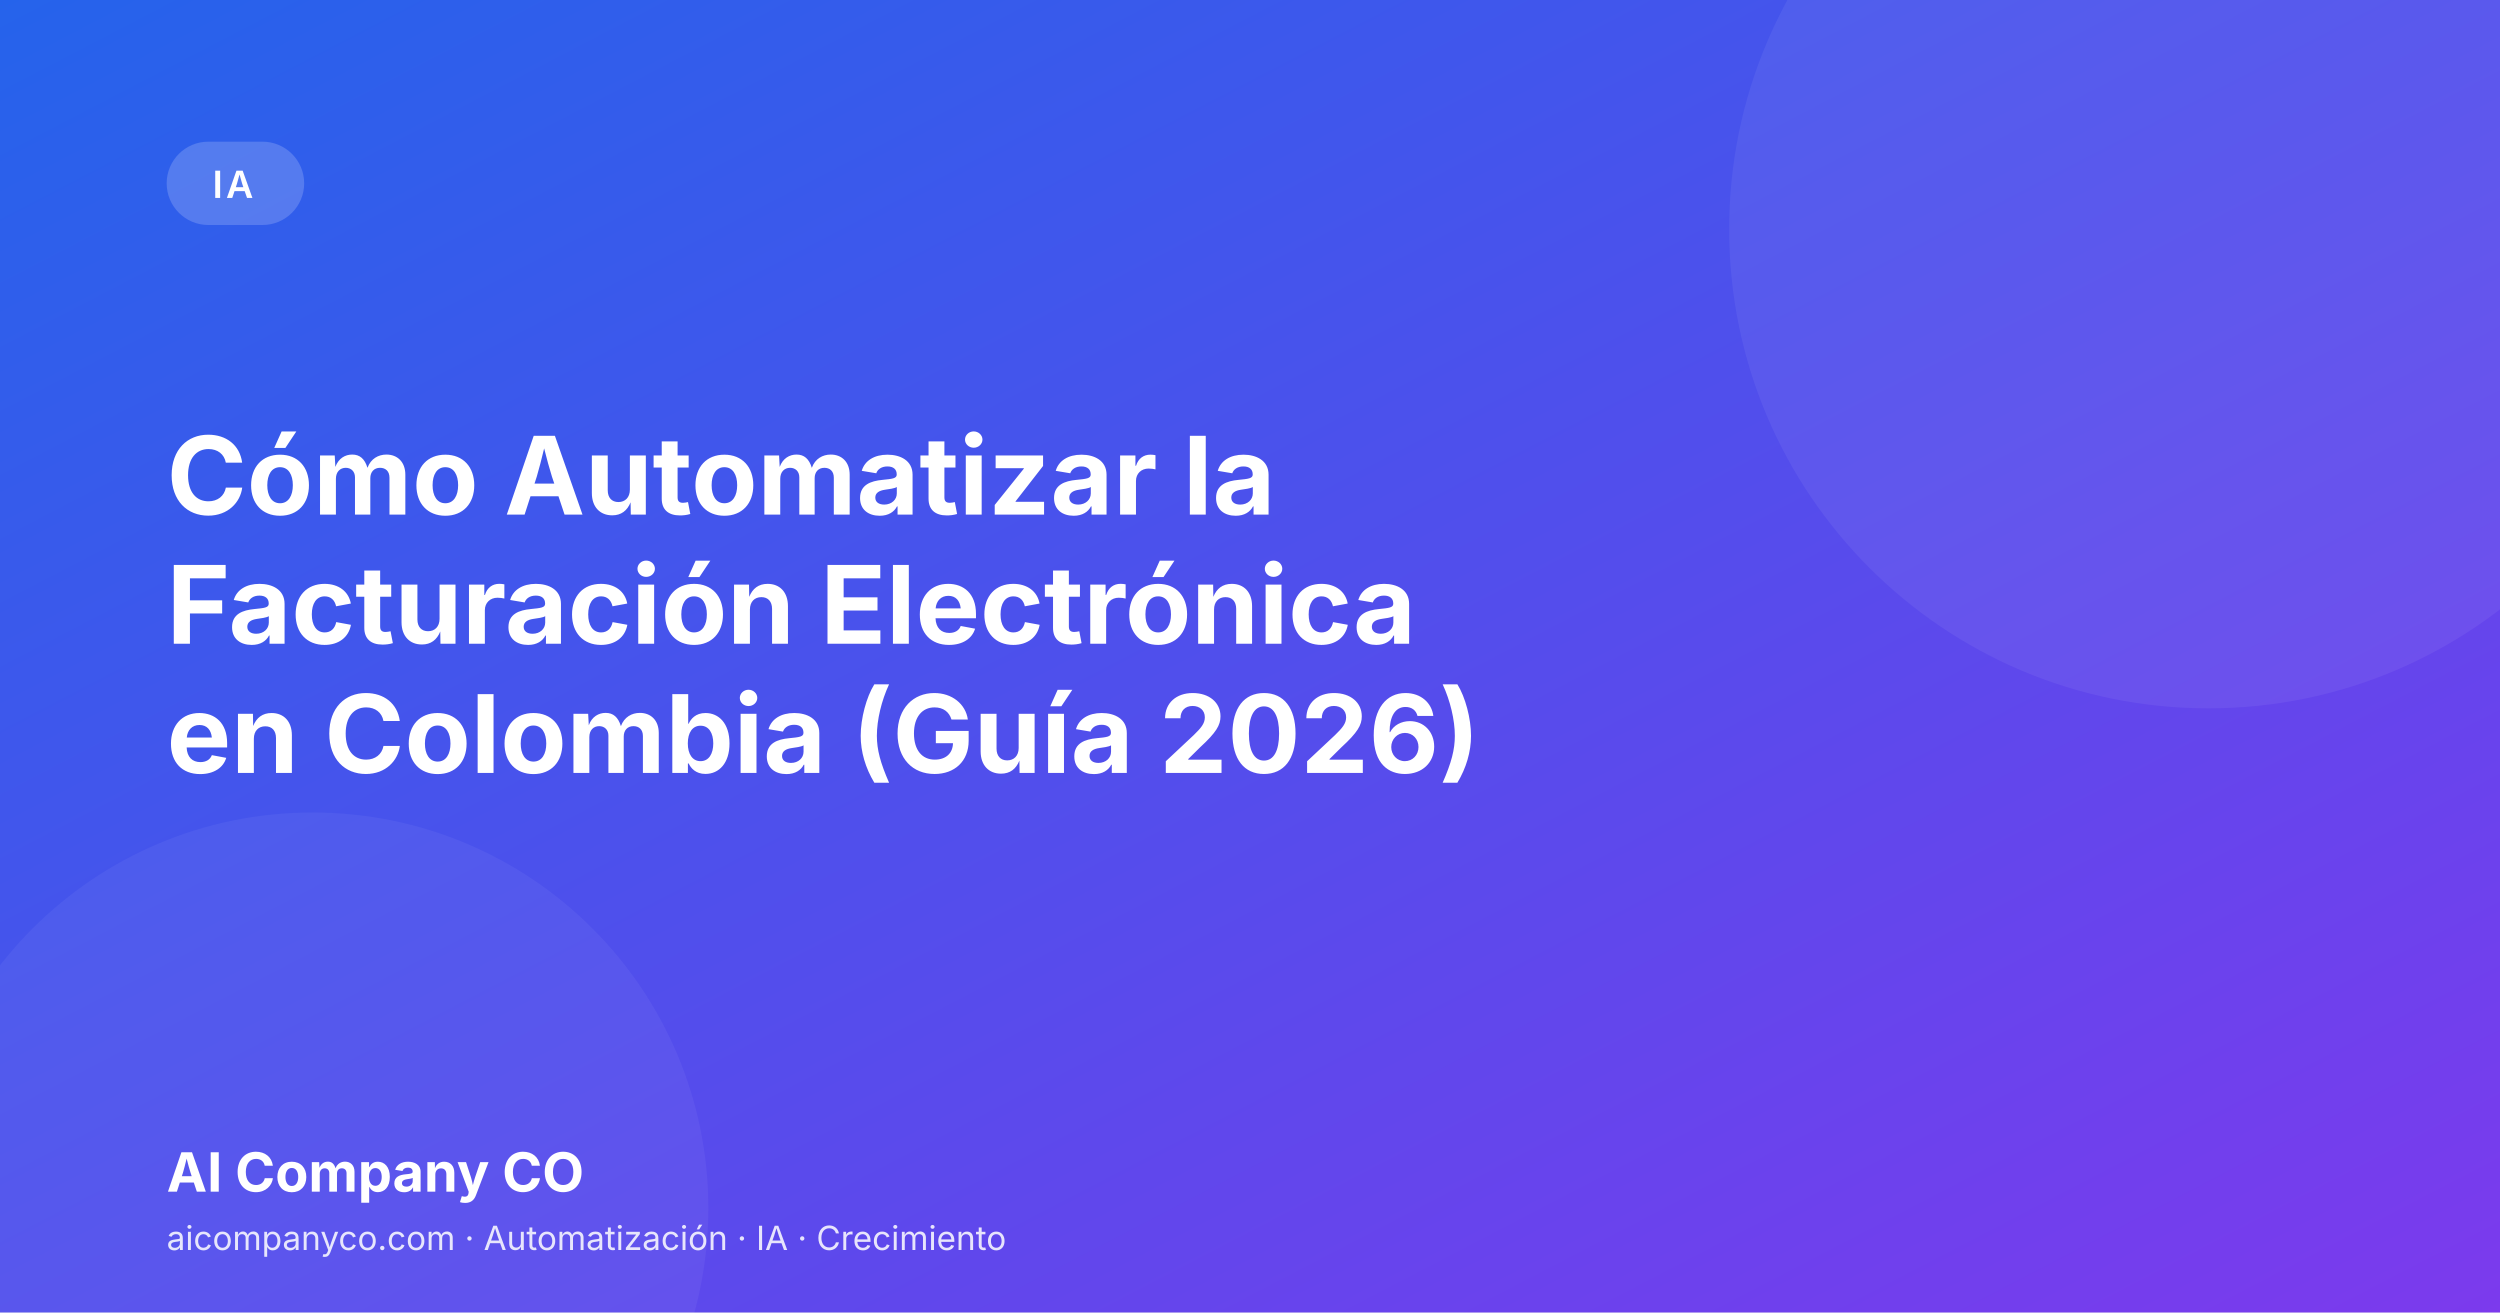
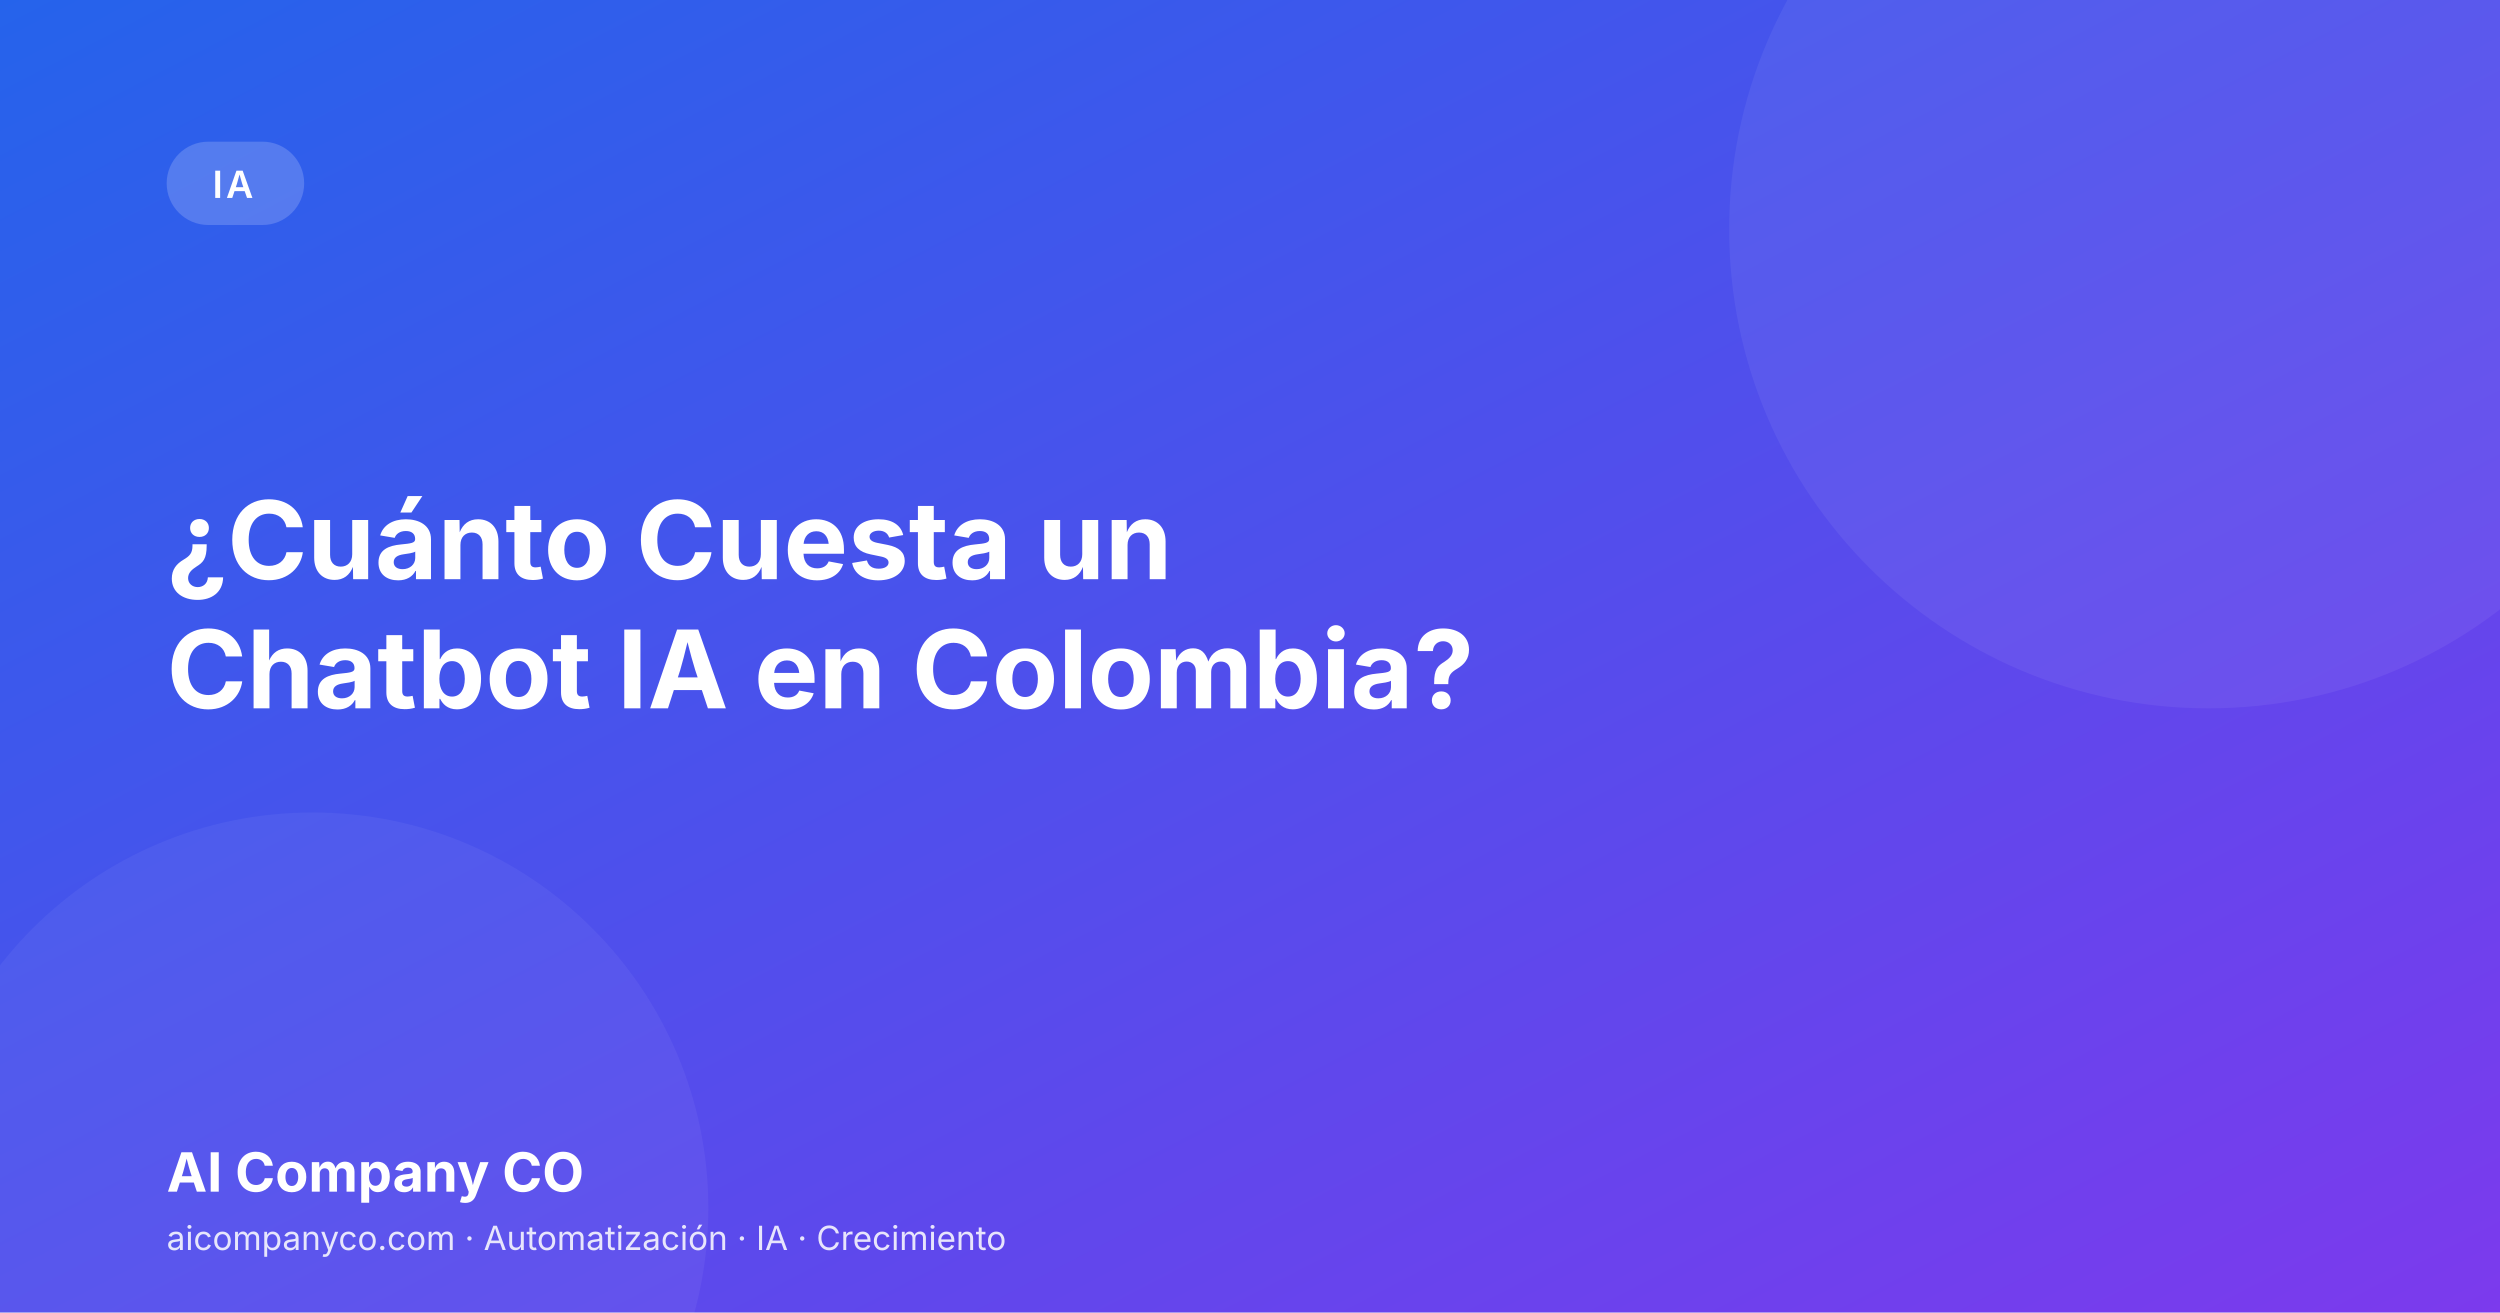
- <svg xmlns="http://www.w3.org/2000/svg" width="1200" height="630" viewBox="0 0 1200 630" role="img" aria-label="Cómo Automatizar la Facturación Electrónica en Colombia (Guía 2026)">
+ <svg xmlns="http://www.w3.org/2000/svg" width="1200" height="630" viewBox="0 0 1200 630" role="img" aria-label="¿Cuánto Cuesta un Chatbot IA en Colombia?">
  <defs>
    <linearGradient id="bg" x1="0" y1="0" x2="1" y2="1">
      <stop offset="0" stop-color="#2563EB" />
      <stop offset="1" stop-color="#7C3AED" />
    </linearGradient>
  </defs>
  <rect width="1200" height="630" fill="url(#bg)" />
  <circle cx="1060" cy="110" r="230" fill="#ffffff" opacity="0.06" />
  <circle cx="150" cy="580" r="190" fill="#ffffff" opacity="0.05" />
  <rect x="80" y="68" width="66" height="40" rx="20" fill="#ffffff" opacity="0.18" />
  <text x="102" y="95" font-family="Inter, Arial, sans-serif" font-size="18" font-weight="600" fill="#ffffff" letter-spacing="1.5">IA</text>
  <text font-family="'Space Grotesk', Inter, Arial, sans-serif" font-size="52" font-weight="700" fill="#ffffff">
-     <tspan x="80" y="247">Cómo Automatizar la</tspan>
-     <tspan x="80" y="309">Facturación Electrónica</tspan>
-     <tspan x="80" y="371">en Colombia (Guía 2026)</tspan>
+     <tspan x="80" y="278">¿Cuánto Cuesta un</tspan>
+     <tspan x="80" y="340">Chatbot IA en Colombia?</tspan>
  </text>
  <text x="80" y="572" font-family="Inter, Arial, sans-serif" font-size="26" font-weight="700" fill="#ffffff">AI Company CO</text>
  <text x="80" y="600" font-family="Inter, Arial, sans-serif" font-size="16" fill="#ffffff" opacity="0.85">aicompanyco.com · Automatización · IA · Crecimiento</text>
</svg>
